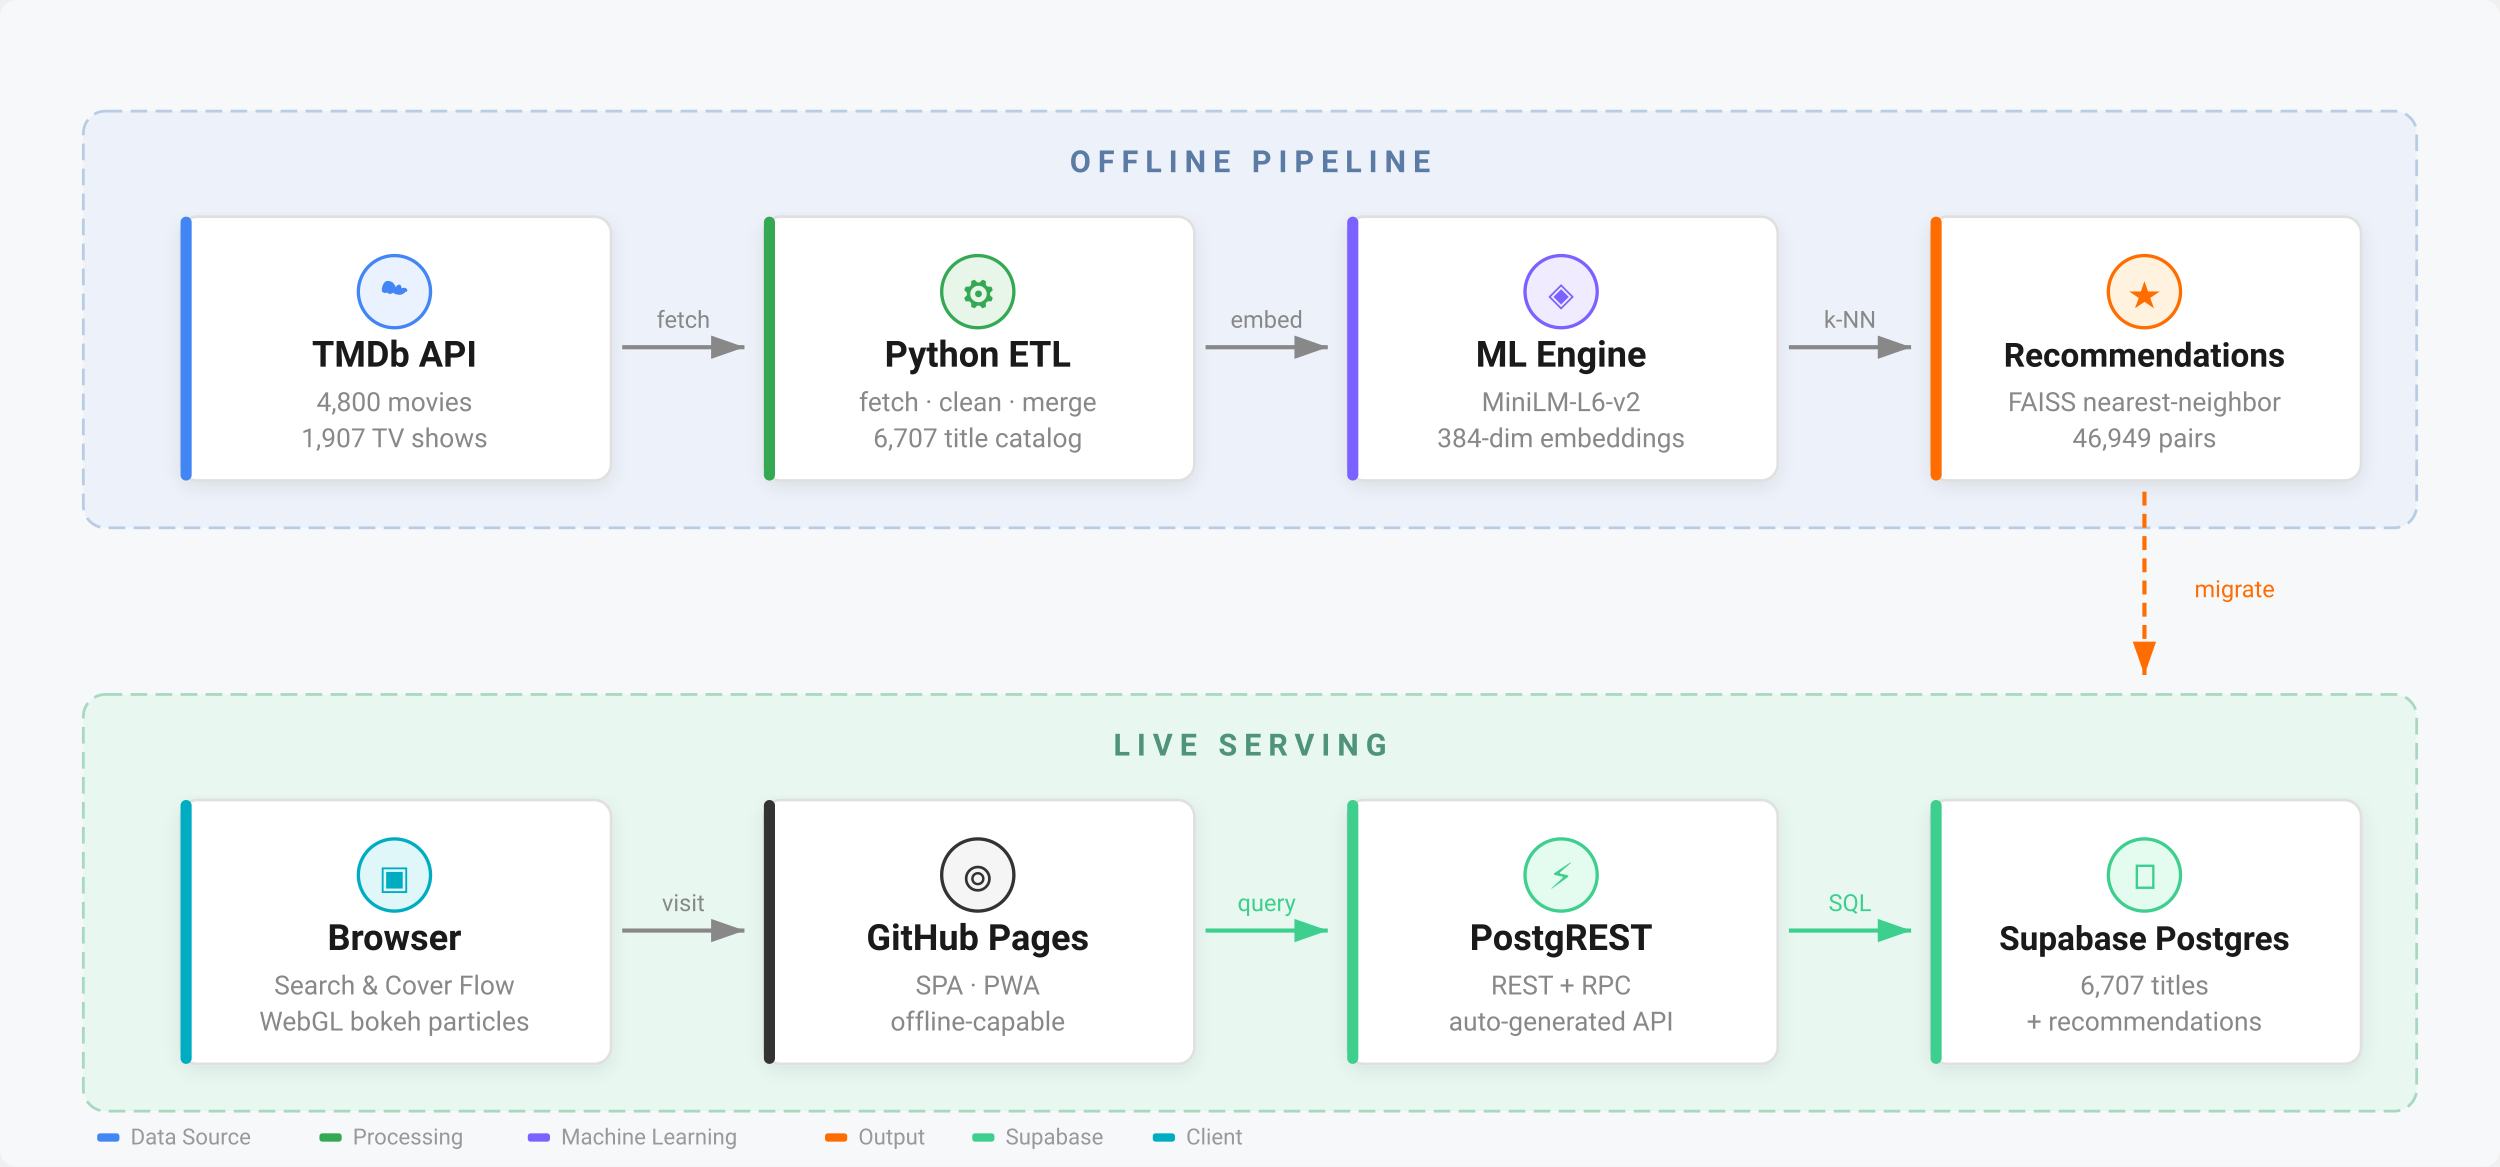
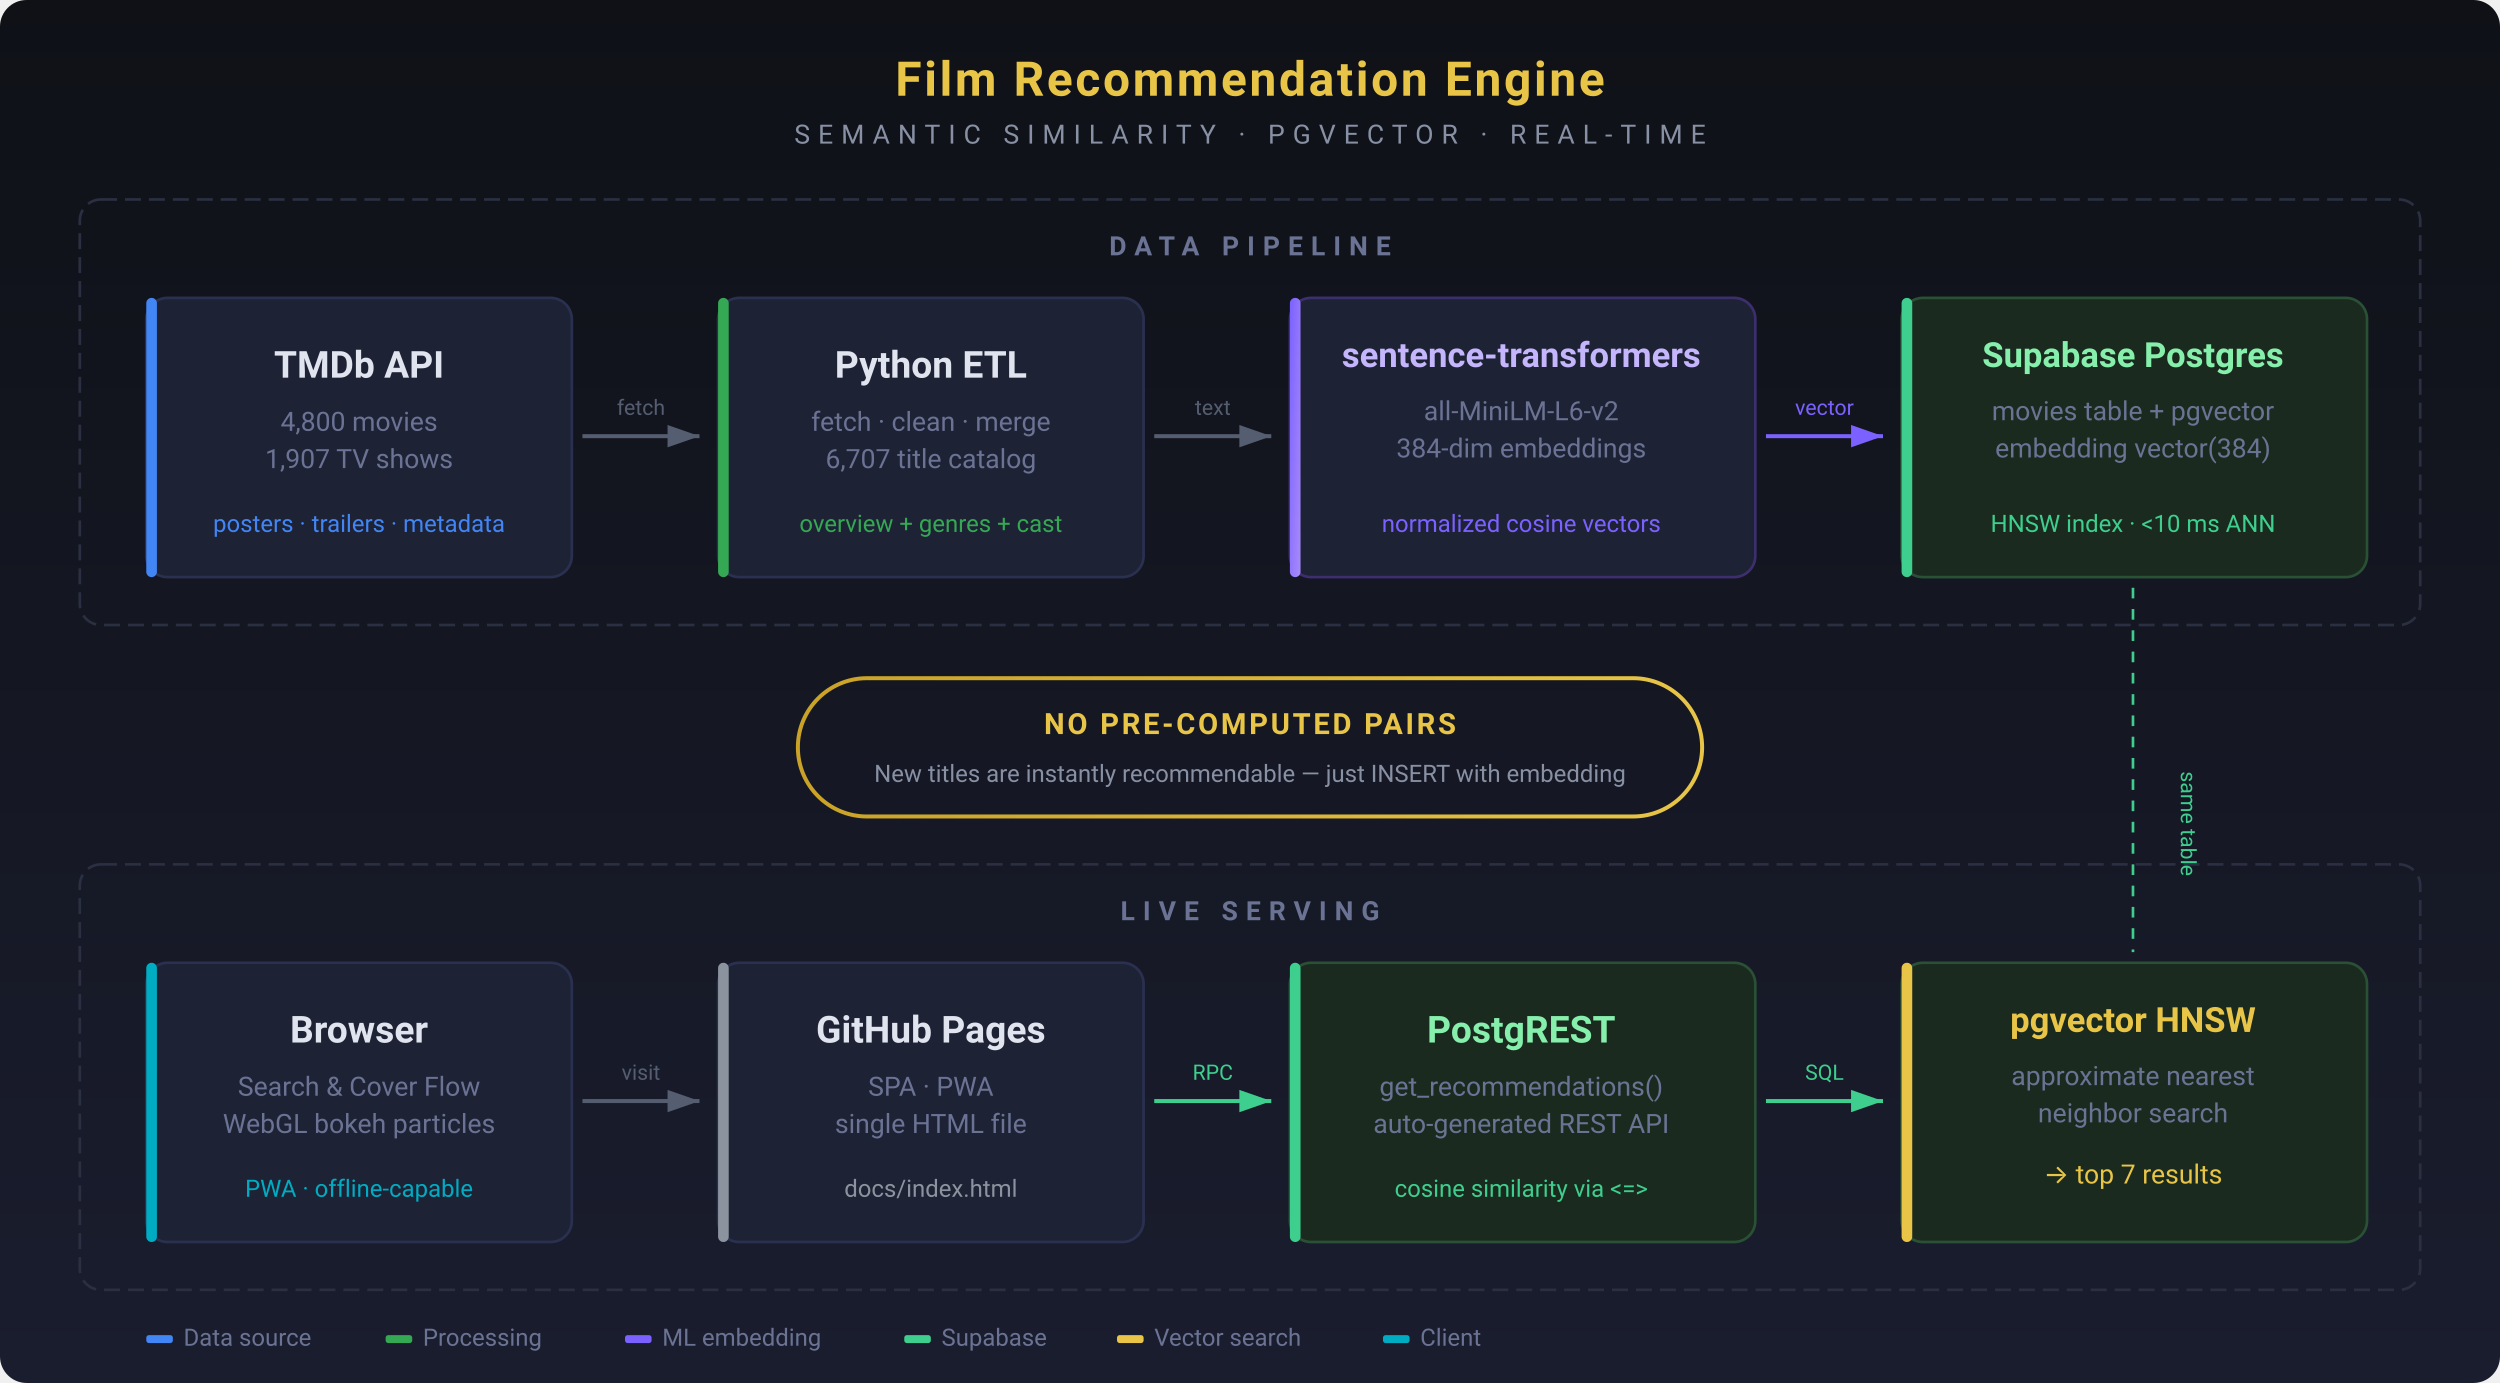
- <svg xmlns="http://www.w3.org/2000/svg" viewBox="0 0 900 420" width="900" height="420">
+ <svg xmlns="http://www.w3.org/2000/svg" viewBox="0 0 940 520" width="940" height="520">
  <defs>
-     <filter id="shadow" x="-4%" y="-4%" width="108%" height="116%">
-       <feDropShadow dx="0" dy="2" stdDeviation="3" flood-color="#000" flood-opacity="0.08" />
-     </filter>
-     <marker id="arrow" viewBox="0 0 10 7" refX="10" refY="3.5" markerWidth="8" markerHeight="6" orient="auto">
-       <polygon points="0 0, 10 3.5, 0 7" fill="#888" />
+     <linearGradient id="bg" x1="0" y1="0" x2="0" y2="1">
+       <stop offset="0%" stop-color="#0f1117" />
+       <stop offset="100%" stop-color="#1a1d2e" />
+     </linearGradient>
+     <linearGradient id="gold" x1="0" y1="0" x2="1" y2="0">
+       <stop offset="0%" stop-color="#c9a227" />
+       <stop offset="100%" stop-color="#e8c547" />
+     </linearGradient>
+     <linearGradient id="vec" x1="0" y1="0" x2="1" y2="1">
+       <stop offset="0%" stop-color="#7B61FF" />
+       <stop offset="100%" stop-color="#a78bfa" />
+     </linearGradient>
+     <marker id="arr" viewBox="0 0 10 7" refX="10" refY="3.5" markerWidth="8" markerHeight="6" orient="auto">
+       <polygon points="0 0, 10 3.5, 0 7" fill="#555d70" />
    </marker>
-     <marker id="arrowOrange" viewBox="0 0 10 7" refX="10" refY="3.5" markerWidth="8" markerHeight="6" orient="auto">
-       <polygon points="0 0, 10 3.5, 0 7" fill="#FF6D01" />
+     <marker id="arrGold" viewBox="0 0 10 7" refX="10" refY="3.5" markerWidth="8" markerHeight="6" orient="auto">
+       <polygon points="0 0, 10 3.5, 0 7" fill="#c9a227" />
    </marker>
-     <marker id="arrowGreen" viewBox="0 0 10 7" refX="10" refY="3.5" markerWidth="8" markerHeight="6" orient="auto">
+     <marker id="arrGreen" viewBox="0 0 10 7" refX="10" refY="3.5" markerWidth="8" markerHeight="6" orient="auto">
      <polygon points="0 0, 10 3.5, 0 7" fill="#3ECF8E" />
    </marker>
+     <marker id="arrPurple" viewBox="0 0 10 7" refX="10" refY="3.5" markerWidth="8" markerHeight="6" orient="auto">
+       <polygon points="0 0, 10 3.5, 0 7" fill="#7B61FF" />
+     </marker>
  </defs>
-   <rect width="900" height="420" fill="#f7f8fa" rx="6" />
-   <rect x="30" y="40" width="840" height="150" rx="8" fill="#EDF2FA" stroke="#B8CCE4" stroke-width="1" stroke-dasharray="6,3" />
-   <text x="450" y="62" text-anchor="middle" font-family="-apple-system,'Segoe UI',Roboto,sans-serif" font-size="11" fill="#5B7BA5" letter-spacing="2.5" font-weight="600">OFFLINE PIPELINE</text>
-   <rect x="65" y="78" width="155" height="95" rx="6" fill="#fff" stroke="#e0e0e0" stroke-width="1" filter="url(#shadow)" />
-   <rect x="65" y="78" width="4" height="95" rx="2" fill="#4285F4" />
-   <circle cx="142" cy="105" r="13" fill="#EBF2FF" stroke="#4285F4" stroke-width="1.2" />
-   <text x="142" y="110" text-anchor="middle" font-size="13" fill="#4285F4" font-weight="bold">☁</text>
-   <text x="142" y="132" text-anchor="middle" font-family="-apple-system,'Segoe UI',Roboto,sans-serif" font-size="13" font-weight="600" fill="#1a1a1a">TMDb API</text>
-   <text x="142" y="148" text-anchor="middle" font-family="-apple-system,'Segoe UI',Roboto,sans-serif" font-size="9.5" fill="#888">4,800 movies</text>
-   <text x="142" y="161" text-anchor="middle" font-family="-apple-system,'Segoe UI',Roboto,sans-serif" font-size="9.5" fill="#888">1,907 TV shows</text>
-   <line x1="224" y1="125" x2="268" y2="125" stroke="#888" stroke-width="1.5" marker-end="url(#arrow)" />
-   <text x="246" y="118" text-anchor="middle" font-family="-apple-system,'Segoe UI',Roboto,sans-serif" font-size="8.5" fill="#888">fetch</text>
-   <rect x="275" y="78" width="155" height="95" rx="6" fill="#fff" stroke="#e0e0e0" stroke-width="1" filter="url(#shadow)" />
-   <rect x="275" y="78" width="4" height="95" rx="2" fill="#34A853" />
-   <circle cx="352" cy="105" r="13" fill="#E8F5E9" stroke="#34A853" stroke-width="1.2" />
-   <text x="352" y="110" text-anchor="middle" font-size="13" fill="#34A853" font-weight="bold">⚙</text>
-   <text x="352" y="132" text-anchor="middle" font-family="-apple-system,'Segoe UI',Roboto,sans-serif" font-size="13" font-weight="600" fill="#1a1a1a">Python ETL</text>
-   <text x="352" y="148" text-anchor="middle" font-family="-apple-system,'Segoe UI',Roboto,sans-serif" font-size="9.5" fill="#888">fetch · clean · merge</text>
-   <text x="352" y="161" text-anchor="middle" font-family="-apple-system,'Segoe UI',Roboto,sans-serif" font-size="9.5" fill="#888">6,707 title catalog</text>
-   <line x1="434" y1="125" x2="478" y2="125" stroke="#888" stroke-width="1.5" marker-end="url(#arrow)" />
-   <text x="456" y="118" text-anchor="middle" font-family="-apple-system,'Segoe UI',Roboto,sans-serif" font-size="8.5" fill="#888">embed</text>
-   <rect x="485" y="78" width="155" height="95" rx="6" fill="#fff" stroke="#e0e0e0" stroke-width="1" filter="url(#shadow)" />
-   <rect x="485" y="78" width="4" height="95" rx="2" fill="#7B61FF" />
-   <circle cx="562" cy="105" r="13" fill="#F0EBFF" stroke="#7B61FF" stroke-width="1.2" />
-   <text x="562" y="110" text-anchor="middle" font-size="12" fill="#7B61FF" font-weight="bold">◈</text>
-   <text x="562" y="132" text-anchor="middle" font-family="-apple-system,'Segoe UI',Roboto,sans-serif" font-size="13" font-weight="600" fill="#1a1a1a">ML Engine</text>
-   <text x="562" y="148" text-anchor="middle" font-family="-apple-system,'Segoe UI',Roboto,sans-serif" font-size="9.5" fill="#888">MiniLM-L6-v2</text>
-   <text x="562" y="161" text-anchor="middle" font-family="-apple-system,'Segoe UI',Roboto,sans-serif" font-size="9.5" fill="#888">384-dim embeddings</text>
-   <line x1="644" y1="125" x2="688" y2="125" stroke="#888" stroke-width="1.5" marker-end="url(#arrow)" />
-   <text x="666" y="118" text-anchor="middle" font-family="-apple-system,'Segoe UI',Roboto,sans-serif" font-size="8.5" fill="#888">k-NN</text>
-   <rect x="695" y="78" width="155" height="95" rx="6" fill="#fff" stroke="#e0e0e0" stroke-width="1" filter="url(#shadow)" />
-   <rect x="695" y="78" width="4" height="95" rx="2" fill="#FF6D01" />
-   <circle cx="772" cy="105" r="13" fill="#FFF3E0" stroke="#FF6D01" stroke-width="1.2" />
-   <text x="772" y="110" text-anchor="middle" font-size="12" fill="#FF6D01" font-weight="bold">★</text>
-   <text x="772" y="132" text-anchor="middle" font-family="-apple-system,'Segoe UI',Roboto,sans-serif" font-size="12" font-weight="600" fill="#1a1a1a">Recommendations</text>
-   <text x="772" y="148" text-anchor="middle" font-family="-apple-system,'Segoe UI',Roboto,sans-serif" font-size="9.5" fill="#888">FAISS nearest-neighbor</text>
-   <text x="772" y="161" text-anchor="middle" font-family="-apple-system,'Segoe UI',Roboto,sans-serif" font-size="9.5" fill="#888">46,949 pairs</text>
-   <line x1="772" y1="177" x2="772" y2="243" stroke="#FF6D01" stroke-width="1.5" stroke-dasharray="5,3" marker-end="url(#arrowOrange)" />
-   <text x="790" y="215" font-family="-apple-system,'Segoe UI',Roboto,sans-serif" font-size="8.5" fill="#FF6D01">migrate</text>
-   <rect x="30" y="250" width="840" height="150" rx="8" fill="#E8F8F1" stroke="#A8D8C0" stroke-width="1" stroke-dasharray="6,3" />
-   <text x="450" y="272" text-anchor="middle" font-family="-apple-system,'Segoe UI',Roboto,sans-serif" font-size="11" fill="#4E937A" letter-spacing="2.5" font-weight="600">LIVE SERVING</text>
-   <rect x="65" y="288" width="155" height="95" rx="6" fill="#fff" stroke="#e0e0e0" stroke-width="1" filter="url(#shadow)" />
-   <rect x="65" y="288" width="4" height="95" rx="2" fill="#00ACC1" />
-   <circle cx="142" cy="315" r="13" fill="#E0F7FA" stroke="#00ACC1" stroke-width="1.2" />
-   <text x="142" y="320" text-anchor="middle" font-size="12" fill="#00ACC1" font-weight="bold">▣</text>
-   <text x="142" y="342" text-anchor="middle" font-family="-apple-system,'Segoe UI',Roboto,sans-serif" font-size="13" font-weight="600" fill="#1a1a1a">Browser</text>
-   <text x="142" y="358" text-anchor="middle" font-family="-apple-system,'Segoe UI',Roboto,sans-serif" font-size="9.5" fill="#888">Search &amp; Cover Flow</text>
-   <text x="142" y="371" text-anchor="middle" font-family="-apple-system,'Segoe UI',Roboto,sans-serif" font-size="9.5" fill="#888">WebGL bokeh particles</text>
-   <line x1="224" y1="335" x2="268" y2="335" stroke="#888" stroke-width="1.5" marker-end="url(#arrow)" />
-   <text x="246" y="328" text-anchor="middle" font-family="-apple-system,'Segoe UI',Roboto,sans-serif" font-size="8.5" fill="#888">visit</text>
-   <rect x="275" y="288" width="155" height="95" rx="6" fill="#fff" stroke="#e0e0e0" stroke-width="1" filter="url(#shadow)" />
-   <rect x="275" y="288" width="4" height="95" rx="2" fill="#333" />
-   <circle cx="352" cy="315" r="13" fill="#F5F5F5" stroke="#333" stroke-width="1.2" />
-   <text x="352" y="320" text-anchor="middle" font-size="12" fill="#333" font-weight="bold">⦾</text>
-   <text x="352" y="342" text-anchor="middle" font-family="-apple-system,'Segoe UI',Roboto,sans-serif" font-size="13" font-weight="600" fill="#1a1a1a">GitHub Pages</text>
-   <text x="352" y="358" text-anchor="middle" font-family="-apple-system,'Segoe UI',Roboto,sans-serif" font-size="9.5" fill="#888">SPA · PWA</text>
-   <text x="352" y="371" text-anchor="middle" font-family="-apple-system,'Segoe UI',Roboto,sans-serif" font-size="9.5" fill="#888">offline-capable</text>
-   <line x1="434" y1="335" x2="478" y2="335" stroke="#3ECF8E" stroke-width="1.5" marker-end="url(#arrowGreen)" />
-   <text x="456" y="328" text-anchor="middle" font-family="-apple-system,'Segoe UI',Roboto,sans-serif" font-size="8.5" fill="#3ECF8E">query</text>
-   <rect x="485" y="288" width="155" height="95" rx="6" fill="#fff" stroke="#e0e0e0" stroke-width="1" filter="url(#shadow)" />
-   <rect x="485" y="288" width="4" height="95" rx="2" fill="#3ECF8E" />
-   <circle cx="562" cy="315" r="13" fill="#E3FCEF" stroke="#3ECF8E" stroke-width="1.2" />
-   <text x="562" y="320" text-anchor="middle" font-size="13" fill="#3ECF8E" font-weight="bold">⚡</text>
-   <text x="562" y="342" text-anchor="middle" font-family="-apple-system,'Segoe UI',Roboto,sans-serif" font-size="13" font-weight="600" fill="#1a1a1a">PostgREST</text>
-   <text x="562" y="358" text-anchor="middle" font-family="-apple-system,'Segoe UI',Roboto,sans-serif" font-size="9.5" fill="#888">REST + RPC</text>
-   <text x="562" y="371" text-anchor="middle" font-family="-apple-system,'Segoe UI',Roboto,sans-serif" font-size="9.5" fill="#888">auto-generated API</text>
-   <line x1="644" y1="335" x2="688" y2="335" stroke="#3ECF8E" stroke-width="1.5" marker-end="url(#arrowGreen)" />
-   <text x="666" y="328" text-anchor="middle" font-family="-apple-system,'Segoe UI',Roboto,sans-serif" font-size="8.5" fill="#3ECF8E">SQL</text>
-   <rect x="695" y="288" width="155" height="95" rx="6" fill="#fff" stroke="#e0e0e0" stroke-width="1" filter="url(#shadow)" />
-   <rect x="695" y="288" width="4" height="95" rx="2" fill="#3ECF8E" />
-   <circle cx="772" cy="315" r="13" fill="#E3FCEF" stroke="#3ECF8E" stroke-width="1.2" />
-   <text x="772" y="320" text-anchor="middle" font-size="12" fill="#3ECF8E" font-weight="bold">⎕</text>
-   <text x="772" y="342" text-anchor="middle" font-family="-apple-system,'Segoe UI',Roboto,sans-serif" font-size="12" font-weight="600" fill="#1a1a1a">Supabase Postgres</text>
-   <text x="772" y="358" text-anchor="middle" font-family="-apple-system,'Segoe UI',Roboto,sans-serif" font-size="9.5" fill="#888">6,707 titles</text>
-   <text x="772" y="371" text-anchor="middle" font-family="-apple-system,'Segoe UI',Roboto,sans-serif" font-size="9.5" fill="#888">+ recommendations</text>
-   <g transform="translate(35, 408)">
-     <rect x="0" y="0" width="8" height="3" fill="#4285F4" rx="1" />
-     <text x="12" y="4" font-family="-apple-system,'Segoe UI',Roboto,sans-serif" font-size="8" fill="#999">Data Source</text>
-     <rect x="80" y="0" width="8" height="3" fill="#34A853" rx="1" />
-     <text x="92" y="4" font-family="-apple-system,'Segoe UI',Roboto,sans-serif" font-size="8" fill="#999">Processing</text>
-     <rect x="155" y="0" width="8" height="3" fill="#7B61FF" rx="1" />
-     <text x="167" y="4" font-family="-apple-system,'Segoe UI',Roboto,sans-serif" font-size="8" fill="#999">Machine Learning</text>
-     <rect x="262" y="0" width="8" height="3" fill="#FF6D01" rx="1" />
-     <text x="274" y="4" font-family="-apple-system,'Segoe UI',Roboto,sans-serif" font-size="8" fill="#999">Output</text>
-     <rect x="315" y="0" width="8" height="3" fill="#3ECF8E" rx="1" />
-     <text x="327" y="4" font-family="-apple-system,'Segoe UI',Roboto,sans-serif" font-size="8" fill="#999">Supabase</text>
-     <rect x="380" y="0" width="8" height="3" fill="#00ACC1" rx="1" />
-     <text x="392" y="4" font-family="-apple-system,'Segoe UI',Roboto,sans-serif" font-size="8" fill="#999">Client</text>
+   <rect width="940" height="520" fill="url(#bg)" rx="10" />
+   <text x="470" y="36" text-anchor="middle" font-family="-apple-system,'Segoe UI',Roboto,sans-serif" font-size="18" font-weight="700" fill="#e8c547" letter-spacing="1">Film Recommendation Engine</text>
+   <text x="470" y="54" text-anchor="middle" font-family="-apple-system,'Segoe UI',Roboto,sans-serif" font-size="10" fill="#8890a4" letter-spacing="3">SEMANTIC SIMILARITY · PGVECTOR · REAL-TIME</text>
+   <rect x="30" y="75" width="880" height="160" rx="8" fill="none" stroke="#2a2f42" stroke-width="1" stroke-dasharray="6,3" />
+   <text x="470" y="96" text-anchor="middle" font-family="-apple-system,'Segoe UI',Roboto,sans-serif" font-size="10" fill="#6b7394" letter-spacing="3" font-weight="600">DATA PIPELINE</text>
+   <rect x="55" y="112" width="160" height="105" rx="8" fill="#1e2235" stroke="#2a3050" stroke-width="1" />
+   <rect x="55" y="112" width="4" height="105" rx="2" fill="#4285F4" />
+   <text x="135" y="142" text-anchor="middle" font-family="-apple-system,'Segoe UI',Roboto,sans-serif" font-size="14" font-weight="600" fill="#e0e4ef">TMDb API</text>
+   <text x="135" y="162" text-anchor="middle" font-family="-apple-system,'Segoe UI',Roboto,sans-serif" font-size="10" fill="#6b7394">4,800 movies</text>
+   <text x="135" y="176" text-anchor="middle" font-family="-apple-system,'Segoe UI',Roboto,sans-serif" font-size="10" fill="#6b7394">1,907 TV shows</text>
+   <text x="135" y="200" text-anchor="middle" font-family="-apple-system,'Segoe UI',Roboto,sans-serif" font-size="9" fill="#4285F4">posters · trailers · metadata</text>
+   <line x1="219" y1="164" x2="263" y2="164" stroke="#555d70" stroke-width="1.5" marker-end="url(#arr)" />
+   <text x="241" y="156" text-anchor="middle" font-family="-apple-system,'Segoe UI',Roboto,sans-serif" font-size="8" fill="#555d70">fetch</text>
+   <rect x="270" y="112" width="160" height="105" rx="8" fill="#1e2235" stroke="#2a3050" stroke-width="1" />
+   <rect x="270" y="112" width="4" height="105" rx="2" fill="#34A853" />
+   <text x="350" y="142" text-anchor="middle" font-family="-apple-system,'Segoe UI',Roboto,sans-serif" font-size="14" font-weight="600" fill="#e0e4ef">Python ETL</text>
+   <text x="350" y="162" text-anchor="middle" font-family="-apple-system,'Segoe UI',Roboto,sans-serif" font-size="10" fill="#6b7394">fetch · clean · merge</text>
+   <text x="350" y="176" text-anchor="middle" font-family="-apple-system,'Segoe UI',Roboto,sans-serif" font-size="10" fill="#6b7394">6,707 title catalog</text>
+   <text x="350" y="200" text-anchor="middle" font-family="-apple-system,'Segoe UI',Roboto,sans-serif" font-size="9" fill="#34A853">overview + genres + cast</text>
+   <line x1="434" y1="164" x2="478" y2="164" stroke="#555d70" stroke-width="1.5" marker-end="url(#arr)" />
+   <text x="456" y="156" text-anchor="middle" font-family="-apple-system,'Segoe UI',Roboto,sans-serif" font-size="8" fill="#555d70">text</text>
+   <rect x="485" y="112" width="175" height="105" rx="8" fill="#1e2235" stroke="#3d2f6e" stroke-width="1" />
+   <rect x="485" y="112" width="4" height="105" rx="2" fill="url(#vec)" />
+   <text x="572" y="138" text-anchor="middle" font-family="-apple-system,'Segoe UI',Roboto,sans-serif" font-size="13" font-weight="600" fill="#c4b5fd">sentence-transformers</text>
+   <text x="572" y="158" text-anchor="middle" font-family="-apple-system,'Segoe UI',Roboto,sans-serif" font-size="10" fill="#6b7394">all-MiniLM-L6-v2</text>
+   <text x="572" y="172" text-anchor="middle" font-family="-apple-system,'Segoe UI',Roboto,sans-serif" font-size="10" fill="#6b7394">384-dim embeddings</text>
+   <text x="572" y="200" text-anchor="middle" font-family="-apple-system,'Segoe UI',Roboto,sans-serif" font-size="9" fill="#7B61FF">normalized cosine vectors</text>
+   <line x1="664" y1="164" x2="708" y2="164" stroke="#7B61FF" stroke-width="1.5" marker-end="url(#arrPurple)" />
+   <text x="686" y="156" text-anchor="middle" font-family="-apple-system,'Segoe UI',Roboto,sans-serif" font-size="8" fill="#7B61FF">vector</text>
+   <rect x="715" y="112" width="175" height="105" rx="8" fill="#1a2a1e" stroke="#2a5035" stroke-width="1" />
+   <rect x="715" y="112" width="4" height="105" rx="2" fill="#3ECF8E" />
+   <text x="802" y="138" text-anchor="middle" font-family="-apple-system,'Segoe UI',Roboto,sans-serif" font-size="13" font-weight="600" fill="#86efac">Supabase Postgres</text>
+   <text x="802" y="158" text-anchor="middle" font-family="-apple-system,'Segoe UI',Roboto,sans-serif" font-size="10" fill="#6b7394">movies table + pgvector</text>
+   <text x="802" y="172" text-anchor="middle" font-family="-apple-system,'Segoe UI',Roboto,sans-serif" font-size="10" fill="#6b7394">embedding vector(384)</text>
+   <text x="802" y="200" text-anchor="middle" font-family="-apple-system,'Segoe UI',Roboto,sans-serif" font-size="9" fill="#3ECF8E">HNSW index · &lt;10 ms ANN</text>
+   <rect x="300" y="255" width="340" height="52" rx="26" fill="none" stroke="url(#gold)" stroke-width="1.5" />
+   <text x="470" y="276" text-anchor="middle" font-family="-apple-system,'Segoe UI',Roboto,sans-serif" font-size="11" font-weight="600" fill="#e8c547" letter-spacing="1">NO PRE-COMPUTED PAIRS</text>
+   <text x="470" y="294" text-anchor="middle" font-family="-apple-system,'Segoe UI',Roboto,sans-serif" font-size="9" fill="#8890a4">New titles are instantly recommendable — just INSERT with embedding</text>
+   <rect x="30" y="325" width="880" height="160" rx="8" fill="none" stroke="#2a2f42" stroke-width="1" stroke-dasharray="6,3" />
+   <text x="470" y="346" text-anchor="middle" font-family="-apple-system,'Segoe UI',Roboto,sans-serif" font-size="10" fill="#6b7394" letter-spacing="3" font-weight="600">LIVE SERVING</text>
+   <rect x="55" y="362" width="160" height="105" rx="8" fill="#1e2235" stroke="#2a3050" stroke-width="1" />
+   <rect x="55" y="362" width="4" height="105" rx="2" fill="#00ACC1" />
+   <text x="135" y="392" text-anchor="middle" font-family="-apple-system,'Segoe UI',Roboto,sans-serif" font-size="14" font-weight="600" fill="#e0e4ef">Browser</text>
+   <text x="135" y="412" text-anchor="middle" font-family="-apple-system,'Segoe UI',Roboto,sans-serif" font-size="10" fill="#6b7394">Search &amp; Cover Flow</text>
+   <text x="135" y="426" text-anchor="middle" font-family="-apple-system,'Segoe UI',Roboto,sans-serif" font-size="10" fill="#6b7394">WebGL bokeh particles</text>
+   <text x="135" y="450" text-anchor="middle" font-family="-apple-system,'Segoe UI',Roboto,sans-serif" font-size="9" fill="#00ACC1">PWA · offline-capable</text>
+   <line x1="219" y1="414" x2="263" y2="414" stroke="#555d70" stroke-width="1.5" marker-end="url(#arr)" />
+   <text x="241" y="406" text-anchor="middle" font-family="-apple-system,'Segoe UI',Roboto,sans-serif" font-size="8" fill="#555d70">visit</text>
+   <rect x="270" y="362" width="160" height="105" rx="8" fill="#1e2235" stroke="#2a3050" stroke-width="1" />
+   <rect x="270" y="362" width="4" height="105" rx="2" fill="#8b949e" />
+   <text x="350" y="392" text-anchor="middle" font-family="-apple-system,'Segoe UI',Roboto,sans-serif" font-size="14" font-weight="600" fill="#e0e4ef">GitHub Pages</text>
+   <text x="350" y="412" text-anchor="middle" font-family="-apple-system,'Segoe UI',Roboto,sans-serif" font-size="10" fill="#6b7394">SPA · PWA</text>
+   <text x="350" y="426" text-anchor="middle" font-family="-apple-system,'Segoe UI',Roboto,sans-serif" font-size="10" fill="#6b7394">single HTML file</text>
+   <text x="350" y="450" text-anchor="middle" font-family="-apple-system,'Segoe UI',Roboto,sans-serif" font-size="9" fill="#8b949e">docs/index.html</text>
+   <line x1="434" y1="414" x2="478" y2="414" stroke="#3ECF8E" stroke-width="1.5" marker-end="url(#arrGreen)" />
+   <text x="456" y="406" text-anchor="middle" font-family="-apple-system,'Segoe UI',Roboto,sans-serif" font-size="8" fill="#3ECF8E">RPC</text>
+   <rect x="485" y="362" width="175" height="105" rx="8" fill="#1a2a1e" stroke="#2a5035" stroke-width="1" />
+   <rect x="485" y="362" width="4" height="105" rx="2" fill="#3ECF8E" />
+   <text x="572" y="392" text-anchor="middle" font-family="-apple-system,'Segoe UI',Roboto,sans-serif" font-size="14" font-weight="600" fill="#86efac">PostgREST</text>
+   <text x="572" y="412" text-anchor="middle" font-family="-apple-system,'Segoe UI',Roboto,sans-serif" font-size="10" fill="#6b7394">get_recommendations()</text>
+   <text x="572" y="426" text-anchor="middle" font-family="-apple-system,'Segoe UI',Roboto,sans-serif" font-size="10" fill="#6b7394">auto-generated REST API</text>
+   <text x="572" y="450" text-anchor="middle" font-family="-apple-system,'Segoe UI',Roboto,sans-serif" font-size="9" fill="#3ECF8E">cosine similarity via &lt;=&gt;</text>
+   <line x1="664" y1="414" x2="708" y2="414" stroke="#3ECF8E" stroke-width="1.5" marker-end="url(#arrGreen)" />
+   <text x="686" y="406" text-anchor="middle" font-family="-apple-system,'Segoe UI',Roboto,sans-serif" font-size="8" fill="#3ECF8E">SQL</text>
+   <rect x="715" y="362" width="175" height="105" rx="8" fill="#1a2a1e" stroke="#2a5035" stroke-width="1" />
+   <rect x="715" y="362" width="4" height="105" rx="2" fill="#e8c547" />
+   <text x="802" y="388" text-anchor="middle" font-family="-apple-system,'Segoe UI',Roboto,sans-serif" font-size="13" font-weight="600" fill="#e8c547">pgvector HNSW</text>
+   <text x="802" y="408" text-anchor="middle" font-family="-apple-system,'Segoe UI',Roboto,sans-serif" font-size="10" fill="#6b7394">approximate nearest</text>
+   <text x="802" y="422" text-anchor="middle" font-family="-apple-system,'Segoe UI',Roboto,sans-serif" font-size="10" fill="#6b7394">neighbor search</text>
+   <text x="802" y="445" text-anchor="middle" font-family="-apple-system,'Segoe UI',Roboto,sans-serif" font-size="10" fill="#e8c547">→ top 7 results</text>
+   <line x1="802" y1="221" x2="802" y2="358" stroke="#3ECF8E" stroke-width="1" stroke-dasharray="4,4" />
+   <text x="820" y="290" font-family="-apple-system,'Segoe UI',Roboto,sans-serif" font-size="8" fill="#3ECF8E" transform="rotate(90, 820, 290)">same table</text>
+   <g transform="translate(55, 502)">
+     <rect x="0" y="0" width="10" height="3" fill="#4285F4" rx="1" />
+     <text x="14" y="4" font-family="-apple-system,'Segoe UI',Roboto,sans-serif" font-size="9" fill="#6b7394">Data source</text>
+     <rect x="90" y="0" width="10" height="3" fill="#34A853" rx="1" />
+     <text x="104" y="4" font-family="-apple-system,'Segoe UI',Roboto,sans-serif" font-size="9" fill="#6b7394">Processing</text>
+     <rect x="180" y="0" width="10" height="3" fill="#7B61FF" rx="1" />
+     <text x="194" y="4" font-family="-apple-system,'Segoe UI',Roboto,sans-serif" font-size="9" fill="#6b7394">ML embedding</text>
+     <rect x="285" y="0" width="10" height="3" fill="#3ECF8E" rx="1" />
+     <text x="299" y="4" font-family="-apple-system,'Segoe UI',Roboto,sans-serif" font-size="9" fill="#6b7394">Supabase</text>
+     <rect x="365" y="0" width="10" height="3" fill="#e8c547" rx="1" />
+     <text x="379" y="4" font-family="-apple-system,'Segoe UI',Roboto,sans-serif" font-size="9" fill="#6b7394">Vector search</text>
+     <rect x="465" y="0" width="10" height="3" fill="#00ACC1" rx="1" />
+     <text x="479" y="4" font-family="-apple-system,'Segoe UI',Roboto,sans-serif" font-size="9" fill="#6b7394">Client</text>
  </g>
</svg>
